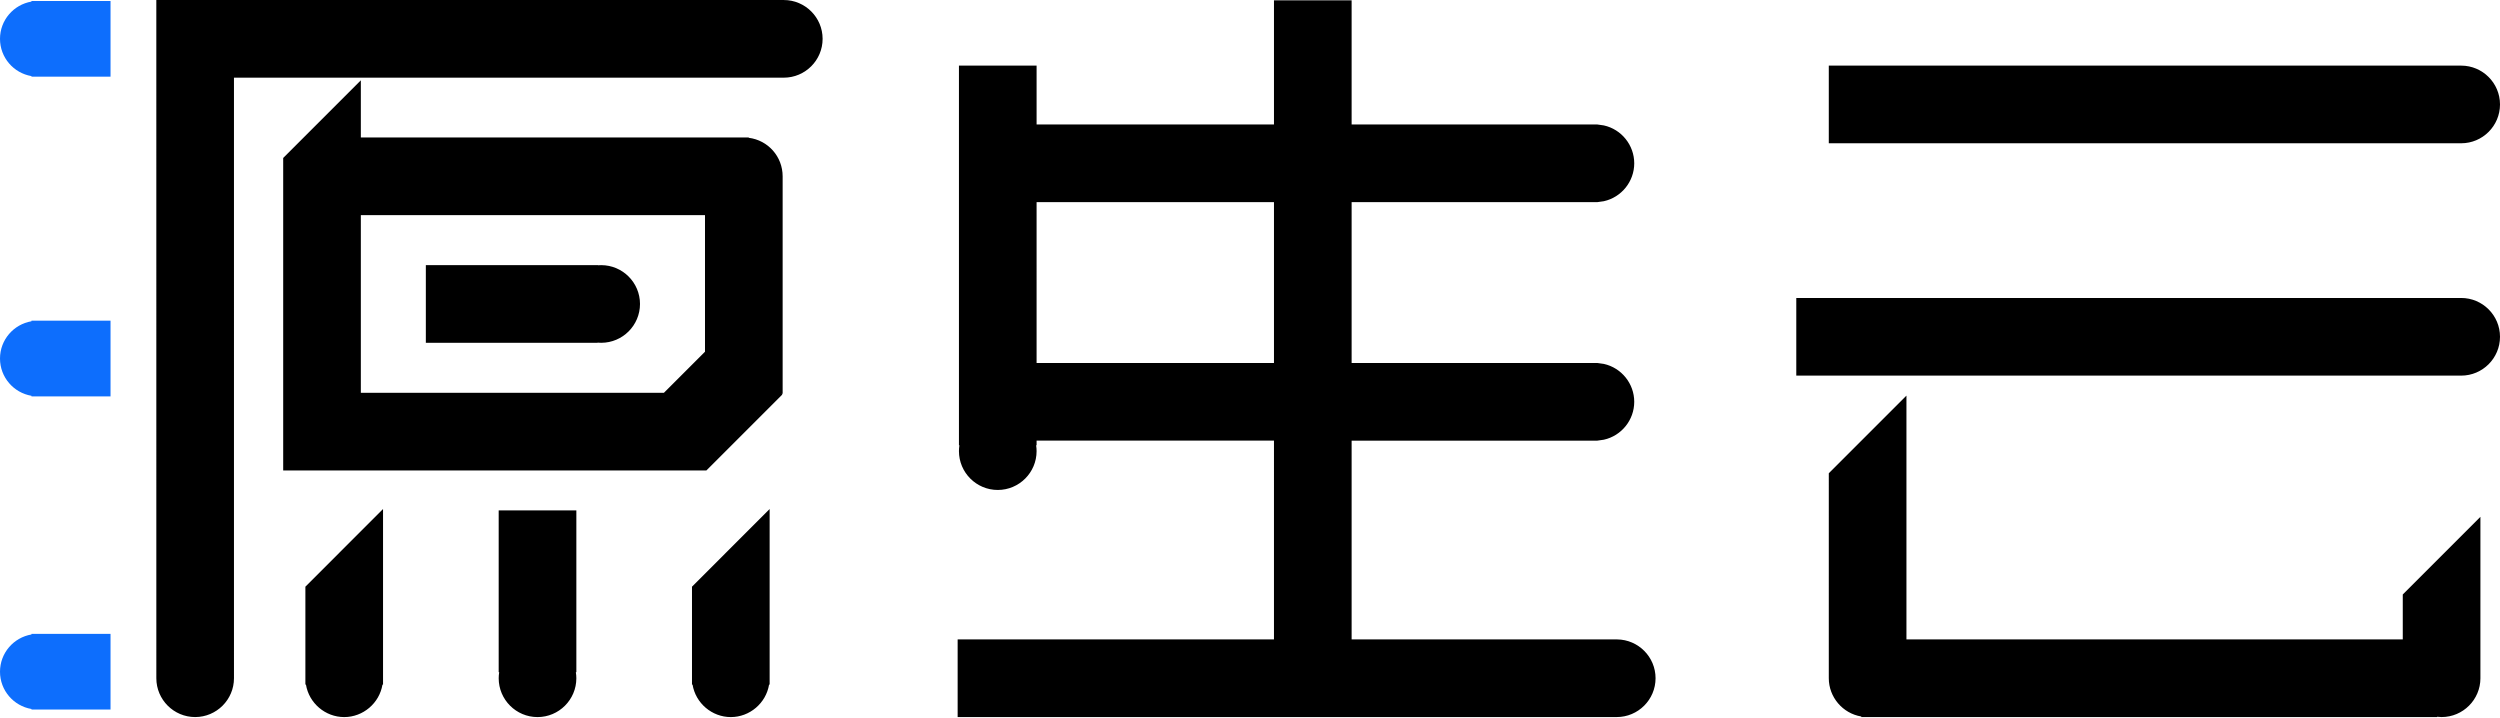
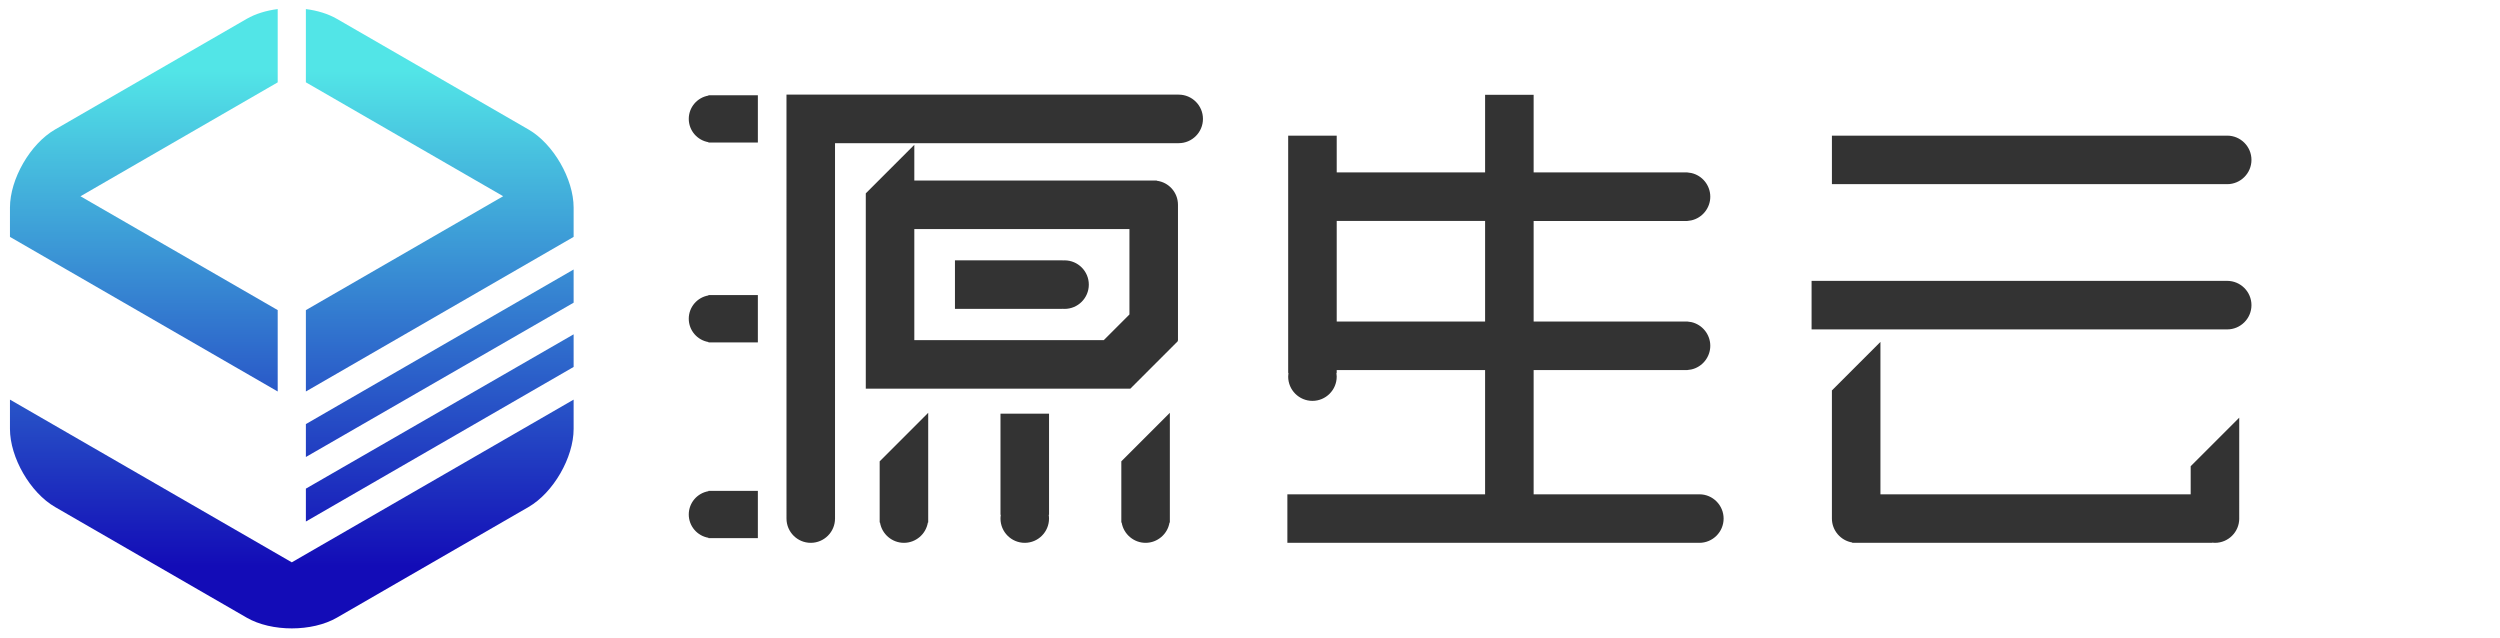
- <svg xmlns="http://www.w3.org/2000/svg" version="1.1" id="图层_1" x="0px" y="0px" width="502px" height="143.989px" viewBox="0 0 502 143.989" enable-background="new 0 0 502 143.989" xml:space="preserve">
+ <svg xmlns="http://www.w3.org/2000/svg" version="1.1" id="横版单英" x="0px" y="0px" width="502px" height="128px" viewBox="0 0 502 128" enable-background="new 0 0 502 128" xml:space="preserve">
+   <linearGradient id="SVGID_1_" gradientUnits="userSpaceOnUse" x1="228.552" y1="-108.918" x2="228.552" y2="-233.281" gradientTransform="matrix(1 0 0 -1 -169.96 -107.0996)">
+     <stop offset="0.1" style="stop-color:#52E5E7" />
+     <stop offset="0.9" style="stop-color:#130CB7" />
+   </linearGradient>
+   <path fill="url(#SVGID_1_)" d="M58.592,112.915l56.592-32.672v5.881c0,5.749-4.075,12.808-9.055,15.683l-38.482,22.219  c-4.98,2.875-13.129,2.875-18.109,0l-38.482-22.219C6.075,98.932,2,91.873,2,86.124v-5.881L58.592,112.915z M106.129,26.005  L67.646,3.786c-1.77-1.021-3.94-1.672-6.226-1.967v14.709l39.615,22.873L61.421,62.272v16.337l53.763-31.042v-5.881  C115.184,35.938,111.109,28.881,106.129,26.005z M55.763,78.609L2,47.568v-5.881c0-5.75,4.075-12.807,9.055-15.683L49.537,3.786  c1.769-1.021,3.94-1.672,6.226-1.967v14.717L16.157,39.41l39.605,22.857L55.763,78.609L55.763,78.609z M61.421,85.154l53.763-31.04  v6.664L61.421,91.764V85.154z M61.421,98.117l53.763-30.986v6.551l-53.763,31.039V98.117z" />
  <g>
-     <path fill="#0D6EFD" d="M22.195,0.202v15.195H6.319v-0.116C2.733,14.673,0,11.559,0,7.8s2.733-6.873,6.319-7.481V0.202H22.195z    M6.319,64.396v0.116C2.733,65.122,0,68.235,0,71.994s2.733,6.873,6.319,7.481v0.116h15.876V64.396H6.319z M6.319,127.286v0.115   C2.733,128.01,0,131.124,0,134.883s2.733,6.873,6.319,7.482v0.115h15.876v-15.195H6.319z" />
-     <path d="M146.749,143.989c-3.798,0-7.071-2.793-7.685-6.527h-0.113l0-19.656l15.592-15.593v35.249h-0.112   C153.819,141.196,150.546,143.989,146.749,143.989z M107.934,143.989c-4.299,0-7.796-3.496-7.796-7.795   c0-0.396,0.033-0.803,0.099-1.217h-0.101v-32.488l15.596,0.005l0,32.487h-0.1c0.065,0.412,0.099,0.818,0.099,1.213   C115.729,140.493,112.232,143.989,107.934,143.989z M69.118,143.989c-3.798,0-7.071-2.793-7.684-6.527h-0.112v-19.656   l15.592-15.593v35.249h-0.112C76.188,141.196,72.916,143.989,69.118,143.989z M39.187,143.985c-4.298,0-7.795-3.498-7.795-7.797   L31.389,0l125.995,0.004c4.298,0,7.796,3.497,7.796,7.796c0,4.298-3.498,7.796-7.796,7.796H46.98l0.002,120.592   C46.983,140.487,43.485,143.985,39.187,143.985z M141.843,94.468H56.865V31.722l0.058-0.059l15.534-15.534v11.478h77.89v0.063   c3.894,0.491,6.808,3.784,6.808,7.732v43.672h-0.199l0.141,0.141L141.843,94.468z M72.457,78.876h60.855l8.251-8.251V43.198H72.457   V78.876z M119.91,68.833H85.509V53.241h34.599v0.024c0.207-0.017,0.41-0.024,0.607-0.024c4.299,0,7.796,3.497,7.796,7.796   s-3.498,7.796-7.796,7.796c-0.217,0-0.441-0.01-0.669-0.029L119.91,68.833z M490.272,143.985c-0.279,0-0.568-0.02-0.904-0.061   l-0.031,0.061H373.749v-0.111c-3.732-0.613-6.527-3.887-6.527-7.684l0.001-41.158l15.591-15.591v48.952h99.662v-9.019   l15.592-15.592l-0.002,32.32c0.001,0.029,0.002,0.057,0.002,0.086C498.067,140.487,494.571,143.985,490.272,143.985z    M494.204,75.425c-0.041,0-0.081-0.002-0.121-0.005l-0.094,0.005H360.694V59.833h133.492c0.006,0,0.012,0,0.018,0   c4.299,0,7.796,3.497,7.796,7.796S498.503,75.425,494.204,75.425z M494.204,28.769H367.222V13.177h126.982   c4.299,0.001,7.796,3.498,7.796,7.796C502,25.271,498.503,28.769,494.204,28.769z M324.639,143.985   c-0.019,0-0.036-0.002-0.054-0.002l-0.066,0.002H192.295v-15.592h63.518l0.001-39.915h-47.667v0.932h-0.094   c0.063,0.406,0.094,0.794,0.094,1.178c0,4.299-3.498,7.796-7.796,7.796c-4.298,0-7.795-3.497-7.795-7.796   c0-0.384,0.031-0.771,0.094-1.178h-0.094l0-76.233h15.592v11.819h47.666V0.063h15.592v24.934h49.341l1.306,0.187   c3.546,0.785,6.102,3.96,6.102,7.609s-2.556,6.823-6.102,7.609l-1.306,0.187h-49.341v32.299h49.341l1.306,0.186   c3.546,0.786,6.102,3.961,6.102,7.61s-2.556,6.823-6.102,7.609l-1.306,0.187h-49.341v39.915h53.313   c4.263,0.043,7.717,3.523,7.717,7.795C332.435,140.487,328.938,143.985,324.639,143.985z M208.147,72.887h47.667V40.588h-47.666   L208.147,72.887z" />
+     <path fill="#333333" d="M152.18,19.126v9.498h-9.924v-0.072c-2.24-0.383-3.951-2.328-3.951-4.68c0-2.351,1.711-4.294,3.951-4.676   v-0.071L152.18,19.126L152.18,19.126z M142.255,59.253v0.072c-2.241,0.38-3.952,2.326-3.952,4.675c0,2.35,1.711,4.299,3.952,4.679   v0.071h9.924v-9.497H142.255z M142.255,98.563v0.069c-2.241,0.383-3.952,2.327-3.952,4.677c0,2.351,1.711,4.297,3.952,4.679v0.072   h9.924v-9.497H142.255L142.255,98.563z" />
+     <path fill="#333333" d="M230.034,109.001c-2.374,0-4.419-1.743-4.803-4.074h-0.07V92.636l9.746-9.745v22.036h-0.069   C234.453,107.258,232.408,109.001,230.034,109.001z M205.771,109.001c-2.688,0-4.873-2.186-4.873-4.871   c0-0.244,0.021-0.504,0.063-0.762h-0.063V83.063l9.749,0.004v20.305h-0.064c0.043,0.258,0.061,0.512,0.061,0.758   C210.644,106.815,208.459,109.001,205.771,109.001z M181.508,109.001c-2.374,0-4.419-1.743-4.802-4.074h-0.069V92.636l9.746-9.745   v22.036h-0.069C185.929,107.258,183.882,109.001,181.508,109.001z M162.8,109.001c-2.688,0-4.872-2.189-4.872-4.873l-0.003-85.126   h78.757c2.688,0.003,4.872,2.186,4.872,4.872c0,2.688-2.186,4.875-4.872,4.875h-69.01l0.001,75.38   C167.674,106.812,165.486,109.001,162.8,109.001z M226.969,78.048H173.85V38.829l0.035-0.038l9.71-9.71v7.175h48.689v0.039   c2.434,0.307,4.254,2.365,4.254,4.833v27.299h-0.125l0.089,0.087L226.969,78.048z M183.595,68.303h38.041l5.156-5.157V46.002   h-43.197V68.303z M213.26,62.024h-21.505v-9.745h21.628v0.017c0.13-0.011,0.254-0.017,0.379-0.017c2.689,0,4.872,2.187,4.872,4.874   c0,2.687-2.183,4.872-4.872,4.872c-0.135,0-0.274-0.007-0.419-0.018L213.26,62.024z M444.764,109.001   c-0.176,0-0.354-0.012-0.564-0.037l-0.02,0.037h-72.253v-0.07c-2.335-0.384-4.08-2.43-4.08-4.801V78.4l9.746-9.745v30.601h62.296   v-5.641l9.749-9.747l-0.004,20.204c0,0.018,0.004,0.036,0.004,0.056C449.638,106.812,447.448,109.001,444.764,109.001z    M447.221,66.145c-0.026,0-0.052,0-0.075-0.002l-0.061,0.002h-83.319v-9.746h83.444c0.002,0,0.01,0,0.012,0   c2.686,0,4.872,2.187,4.872,4.875C452.094,63.957,449.906,66.145,447.221,66.145z M447.221,36.98h-79.372v-9.744h79.373   c2.686,0,4.872,2.184,4.872,4.871C452.094,34.794,449.906,36.98,447.221,36.98z M341.229,109.001c-0.013,0-0.021,0-0.033,0h-0.045   h-82.647v-9.745h39.702v-24.95h-29.795v0.581h-0.059c0.039,0.253,0.059,0.497,0.059,0.735c0,2.688-2.186,4.874-4.872,4.874   c-2.688,0-4.873-2.187-4.873-4.874c0-0.238,0.019-0.482,0.058-0.735h-0.058v-47.65h9.747v7.386h29.795V19.04h9.746v15.583h30.841   l0.816,0.118c2.215,0.491,3.815,2.475,3.815,4.759c0,2.278-1.601,4.263-3.815,4.753l-0.816,0.118h-30.841v20.19h30.841l0.816,0.114   c2.215,0.494,3.815,2.478,3.815,4.758c0,2.282-1.601,4.268-3.815,4.757l-0.816,0.118h-30.841v24.95h33.325   c2.664,0.021,4.823,2.2,4.823,4.872C346.103,106.812,343.917,109.001,341.229,109.001z M268.413,64.559h29.795V44.37h-29.795   V64.559z" />
  </g>
</svg>
